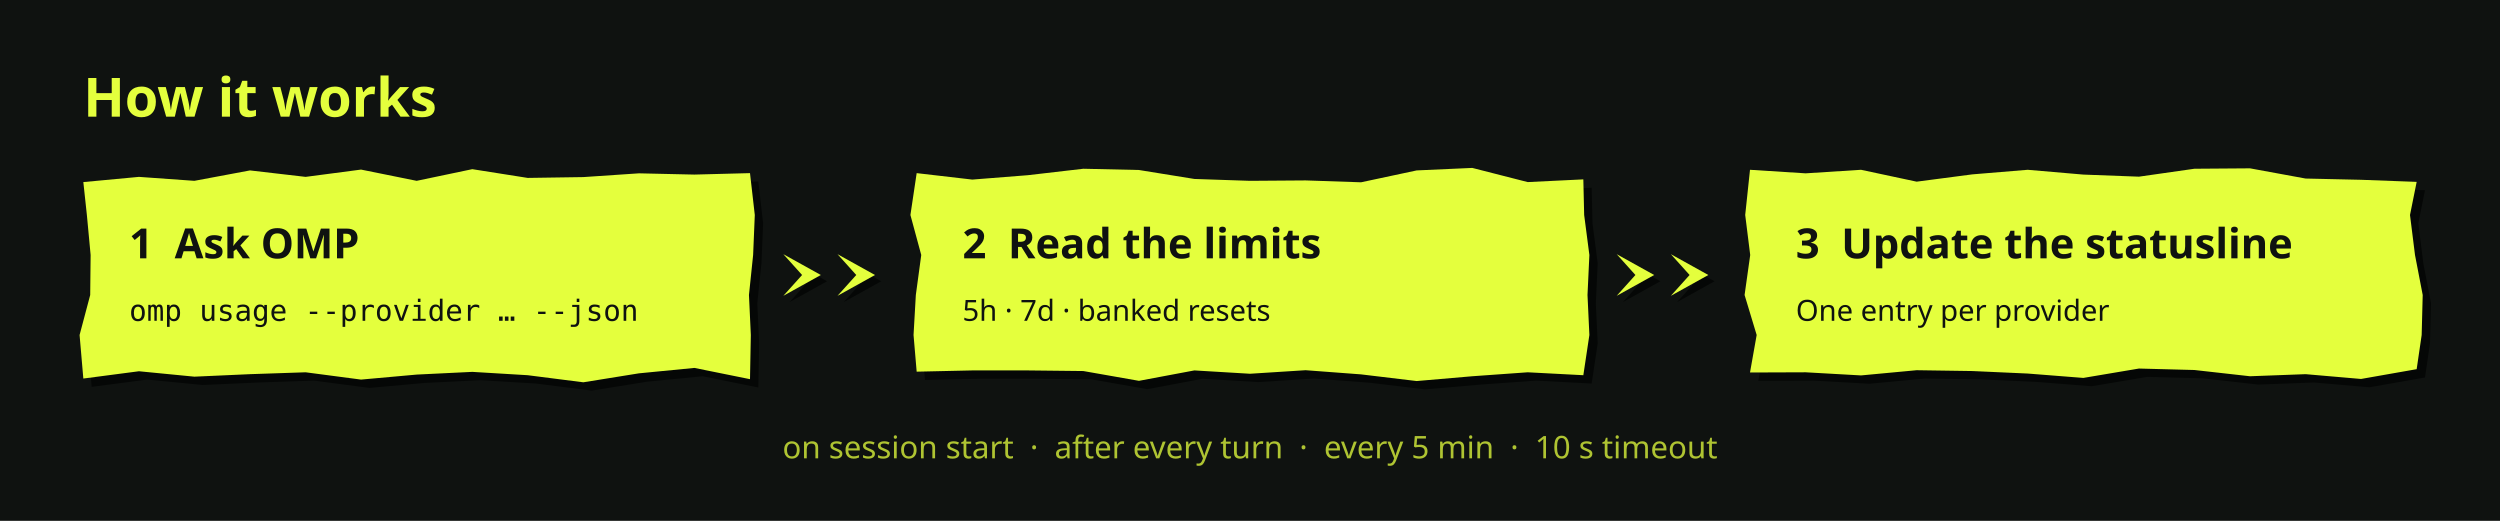
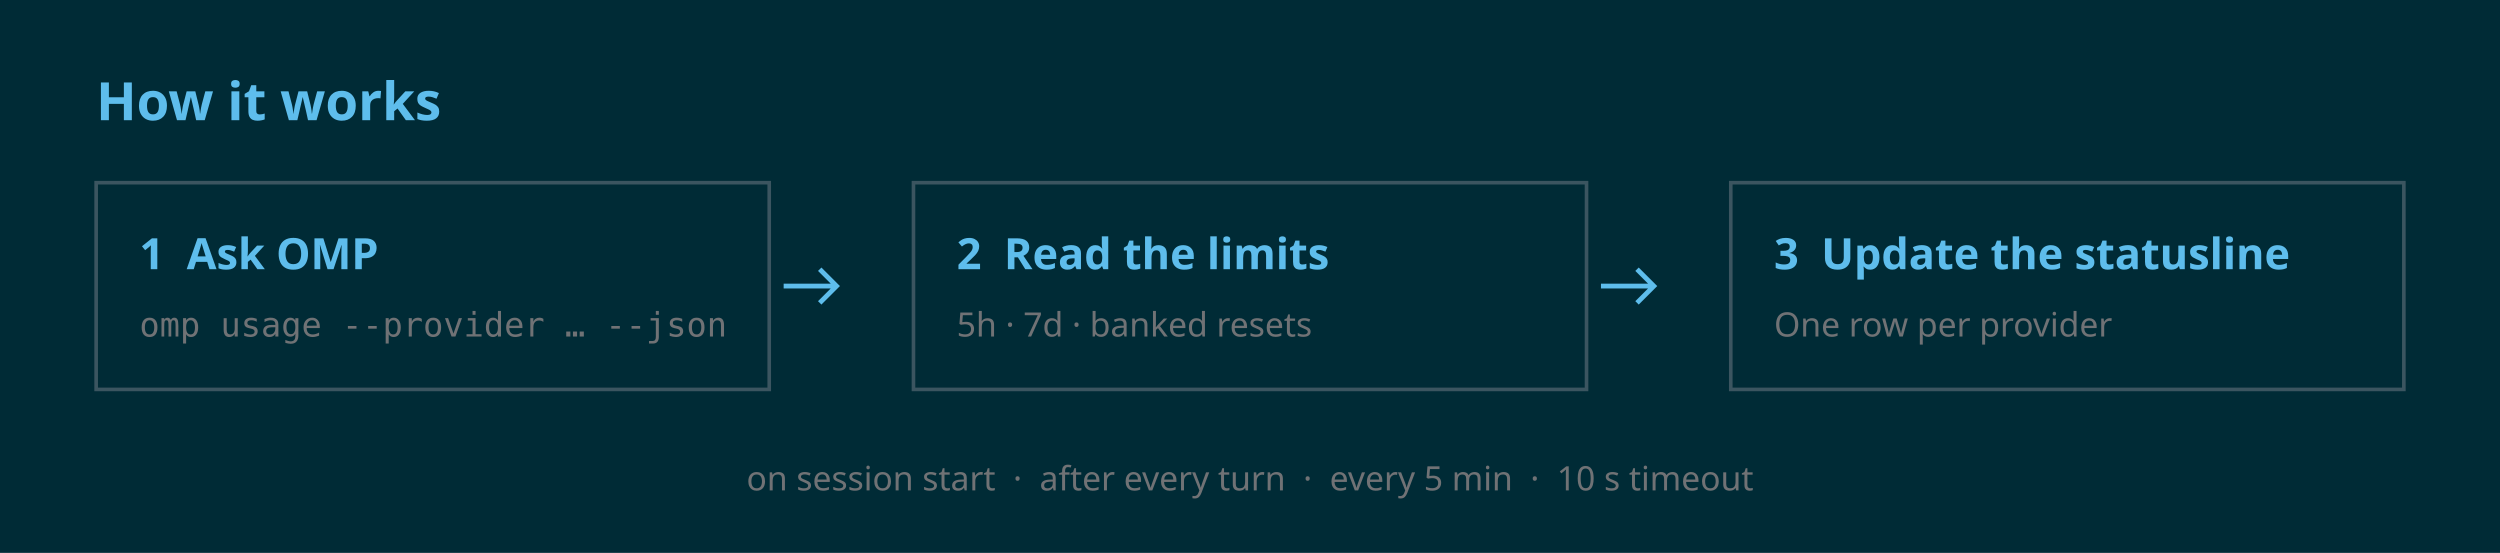
- <svg xmlns="http://www.w3.org/2000/svg" viewBox="0 0 1200 250" width="1200" height="250" role="img" aria-labelledby="t">
-   <rect width="1200" height="250" fill="#0f1210" />
-   <text x="40" y="56" font-family="'Segoe UI',system-ui,-apple-system,sans-serif" font-size="26" font-weight="700" fill="#e4ff3d" text-anchor="start" xml:space="preserve">How it works</text>
-   <path d="M40,87.4 L66.7,84.9 L93.3,86.8 L120,81.8 L146.7,84.9 L173.3,81.4 L200,86.8 L226.7,81.2 L253.3,85.4 L280,85 L306.7,83.2 L333.3,83.8 L360,83.1 L362.3,103.2 L361.5,122.4 L359.5,141.6 L360.4,160.8 L360,182 L333.3,176.6 L306.7,179.2 L280,183.5 L253.3,180.1 L226.7,178.5 L200,179.8 L173.3,182.2 L146.7,178.7 L120,179.6 L93.3,180.8 L66.7,178.2 L40,181.7 L38.2,160.8 L43.3,141.6 L43.5,122.4 L41.7,103.2Z" transform="translate(4 4)" fill="#050706" />
-   <path d="M40,87.4 L66.7,84.9 L93.3,86.8 L120,81.8 L146.7,84.9 L173.3,81.4 L200,86.8 L226.7,81.2 L253.3,85.4 L280,85 L306.7,83.2 L333.3,83.8 L360,83.1 L362.3,103.2 L361.5,122.4 L359.5,141.6 L360.4,160.8 L360,182 L333.3,176.6 L306.7,179.2 L280,183.5 L253.3,180.1 L226.7,178.5 L200,179.8 L173.3,182.2 L146.7,178.7 L120,179.6 L93.3,180.8 L66.7,178.2 L40,181.7 L38.2,160.8 L43.3,141.6 L43.5,122.4 L41.7,103.2Z" fill="#e4ff3d" />
-   <text x="62" y="124" font-family="'Segoe UI',system-ui,-apple-system,sans-serif" font-size="20" font-weight="700" fill="#0f1210" text-anchor="start" xml:space="preserve">1  Ask OMP</text>
-   <text x="62" y="154" font-family="Consolas,'Cascadia Mono','SF Mono',Menlo,monospace" font-size="14" font-weight="400" fill="#0f1210" text-anchor="start" xml:space="preserve">omp usage --provider … --json</text>
-   <path d="M440,83.1 L466.7,86.2 L493.3,84.1 L520,81 L546.7,81.6 L573.3,85.9 L600,86.8 L626.7,86.6 L653.3,87.5 L680,81.8 L706.7,80.6 L733.3,87.4 L760,86.1 L760.4,103.2 L762.9,122.4 L762,141.6 L762.9,160.8 L760,180.1 L733.3,178.7 L706.7,180.6 L680,182.9 L653.3,179.7 L626.7,177.7 L600,179.4 L573.3,177.8 L546.7,182.8 L520,178.1 L493.3,177.8 L466.7,177.8 L440,178.4 L438.5,160.8 L439.6,141.6 L442.2,122.4 L437,103.2Z" transform="translate(4 4)" fill="#050706" />
-   <path d="M440,83.1 L466.7,86.2 L493.3,84.1 L520,81 L546.7,81.6 L573.3,85.9 L600,86.8 L626.7,86.6 L653.3,87.5 L680,81.8 L706.7,80.6 L733.3,87.4 L760,86.1 L760.4,103.2 L762.9,122.4 L762,141.6 L762.9,160.8 L760,180.1 L733.3,178.7 L706.7,180.6 L680,182.9 L653.3,179.7 L626.7,177.7 L600,179.4 L573.3,177.8 L546.7,182.8 L520,178.1 L493.3,177.8 L466.7,177.8 L440,178.4 L438.5,160.8 L439.6,141.6 L442.2,122.4 L437,103.2Z" fill="#e4ff3d" />
-   <text x="462" y="124" font-family="'Segoe UI',system-ui,-apple-system,sans-serif" font-size="20" font-weight="700" fill="#0f1210" text-anchor="start" xml:space="preserve">2  Read the limits</text>
-   <text x="462" y="154" font-family="'Segoe UI',system-ui,-apple-system,sans-serif" font-size="14" font-weight="400" fill="#0f1210" text-anchor="start" xml:space="preserve">5h · 7d · banked resets</text>
-   <path d="M840,81.5 L866.7,83.2 L893.3,81.5 L920,87.2 L946.7,83.7 L973.3,81.5 L1000,83.8 L1026.7,84.8 L1053.3,81 L1080,80.8 L1106.7,85.7 L1133.3,86.3 L1160,87.3 L1156.8,103.2 L1159.2,122.4 L1162.9,141.6 L1162.4,160.8 L1160,177.2 L1133.3,181.9 L1106.7,179.6 L1080,180.6 L1053.3,177.6 L1026.7,176.9 L1000,181.4 L973.3,179.3 L946.7,178.1 L920,177.7 L893.3,180.2 L866.7,178.7 L840,178.8 L843.2,160.8 L837.4,141.6 L840.1,122.4 L837.7,103.2Z" transform="translate(4 4)" fill="#050706" />
-   <path d="M840,81.5 L866.7,83.2 L893.3,81.5 L920,87.2 L946.7,83.7 L973.3,81.5 L1000,83.8 L1026.7,84.8 L1053.3,81 L1080,80.8 L1106.7,85.7 L1133.3,86.3 L1160,87.3 L1156.8,103.2 L1159.2,122.4 L1162.9,141.6 L1162.4,160.8 L1160,177.2 L1133.3,181.9 L1106.7,179.6 L1080,180.6 L1053.3,177.6 L1026.7,176.9 L1000,181.4 L973.3,179.3 L946.7,178.1 L920,177.7 L893.3,180.2 L866.7,178.7 L840,178.8 L843.2,160.8 L837.4,141.6 L840.1,122.4 L837.7,103.2Z" fill="#e4ff3d" />
-   <text x="862" y="124" font-family="'Segoe UI',system-ui,-apple-system,sans-serif" font-size="20" font-weight="700" fill="#0f1210" text-anchor="start" xml:space="preserve">3  Update the statusline</text>
-   <text x="862" y="154" font-family="'Segoe UI',system-ui,-apple-system,sans-serif" font-size="14" font-weight="400" fill="#0f1210" text-anchor="start" xml:space="preserve">One entry per provider</text>
-   <polygon points="379,125 397,135 379,145 388,135" fill="#050706" />
-   <polygon points="376,122 394,132 376,142 385,132" fill="#e4ff3d" />
-   <polygon points="405,125 423,135 405,145 414,135" fill="#050706" />
-   <polygon points="402,122 420,132 402,142 411,132" fill="#e4ff3d" />
-   <polygon points="779,125 797,135 779,145 788,135" fill="#050706" />
-   <polygon points="776,122 794,132 776,142 785,132" fill="#e4ff3d" />
-   <polygon points="805,125 823,135 805,145 814,135" fill="#050706" />
-   <polygon points="802,122 820,132 802,142 811,132" fill="#e4ff3d" />
-   <text x="600" y="220" font-family="'Segoe UI',system-ui,-apple-system,sans-serif" font-size="15" font-weight="400" fill="#e4ff3d" opacity="0.75" text-anchor="middle" xml:space="preserve">on session start  ·  after every turn  ·  every 5 min  ·  10 s timeout</text>
+ <svg xmlns="http://www.w3.org/2000/svg" viewBox="0 0 1040 230" width="1040" height="230" role="img" aria-labelledby="t">
+   <rect width="1040" height="230" fill="#002b36" />
+   <text x="40" y="50" font-family="'Segoe UI',system-ui,-apple-system,sans-serif" font-size="22" font-weight="600" fill="#5ebdec" text-anchor="start" xml:space="preserve">How it works</text>
+   <rect x="40" y="76" width="280" height="86" fill="none" stroke="#3b5560" stroke-width="1.5" />
+   <text x="58" y="112" font-family="'Segoe UI',system-ui,-apple-system,sans-serif" font-size="18" font-weight="600" fill="#5ebdec" text-anchor="start" xml:space="preserve">1  Ask OMP</text>
+   <text x="58" y="140" font-family="Consolas,'Cascadia Mono','SF Mono',Menlo,monospace" font-size="14" font-weight="400" fill="#707275" text-anchor="start" xml:space="preserve">omp usage --provider … --json</text>
+   <rect x="380" y="76" width="280" height="86" fill="none" stroke="#3b5560" stroke-width="1.5" />
+   <text x="398" y="112" font-family="'Segoe UI',system-ui,-apple-system,sans-serif" font-size="18" font-weight="600" fill="#5ebdec" text-anchor="start" xml:space="preserve">2  Read the limits</text>
+   <text x="398" y="140" font-family="'Segoe UI',system-ui,-apple-system,sans-serif" font-size="14" font-weight="400" fill="#707275" text-anchor="start" xml:space="preserve">5h · 7d · banked resets</text>
+   <rect x="720" y="76" width="280" height="86" fill="none" stroke="#3b5560" stroke-width="1.5" />
+   <text x="738" y="112" font-family="'Segoe UI',system-ui,-apple-system,sans-serif" font-size="18" font-weight="600" fill="#5ebdec" text-anchor="start" xml:space="preserve">3  Update the statusline</text>
+   <text x="738" y="140" font-family="'Segoe UI',system-ui,-apple-system,sans-serif" font-size="14" font-weight="400" fill="#707275" text-anchor="start" xml:space="preserve">One row per provider</text>
+   <path d="M326 119 h22 m-7 -7 l7 7 l-7 7" fill="none" stroke="#5ebdec" stroke-width="2" />
+   <path d="M666 119 h22 m-7 -7 l7 7 l-7 7" fill="none" stroke="#5ebdec" stroke-width="2" />
+   <text x="520" y="204" font-family="'Segoe UI',system-ui,-apple-system,sans-serif" font-size="14" font-weight="400" fill="#707275" text-anchor="middle" xml:space="preserve">on session start  ·  after every turn  ·  every 5 min  ·  10 s timeout</text>
</svg>
